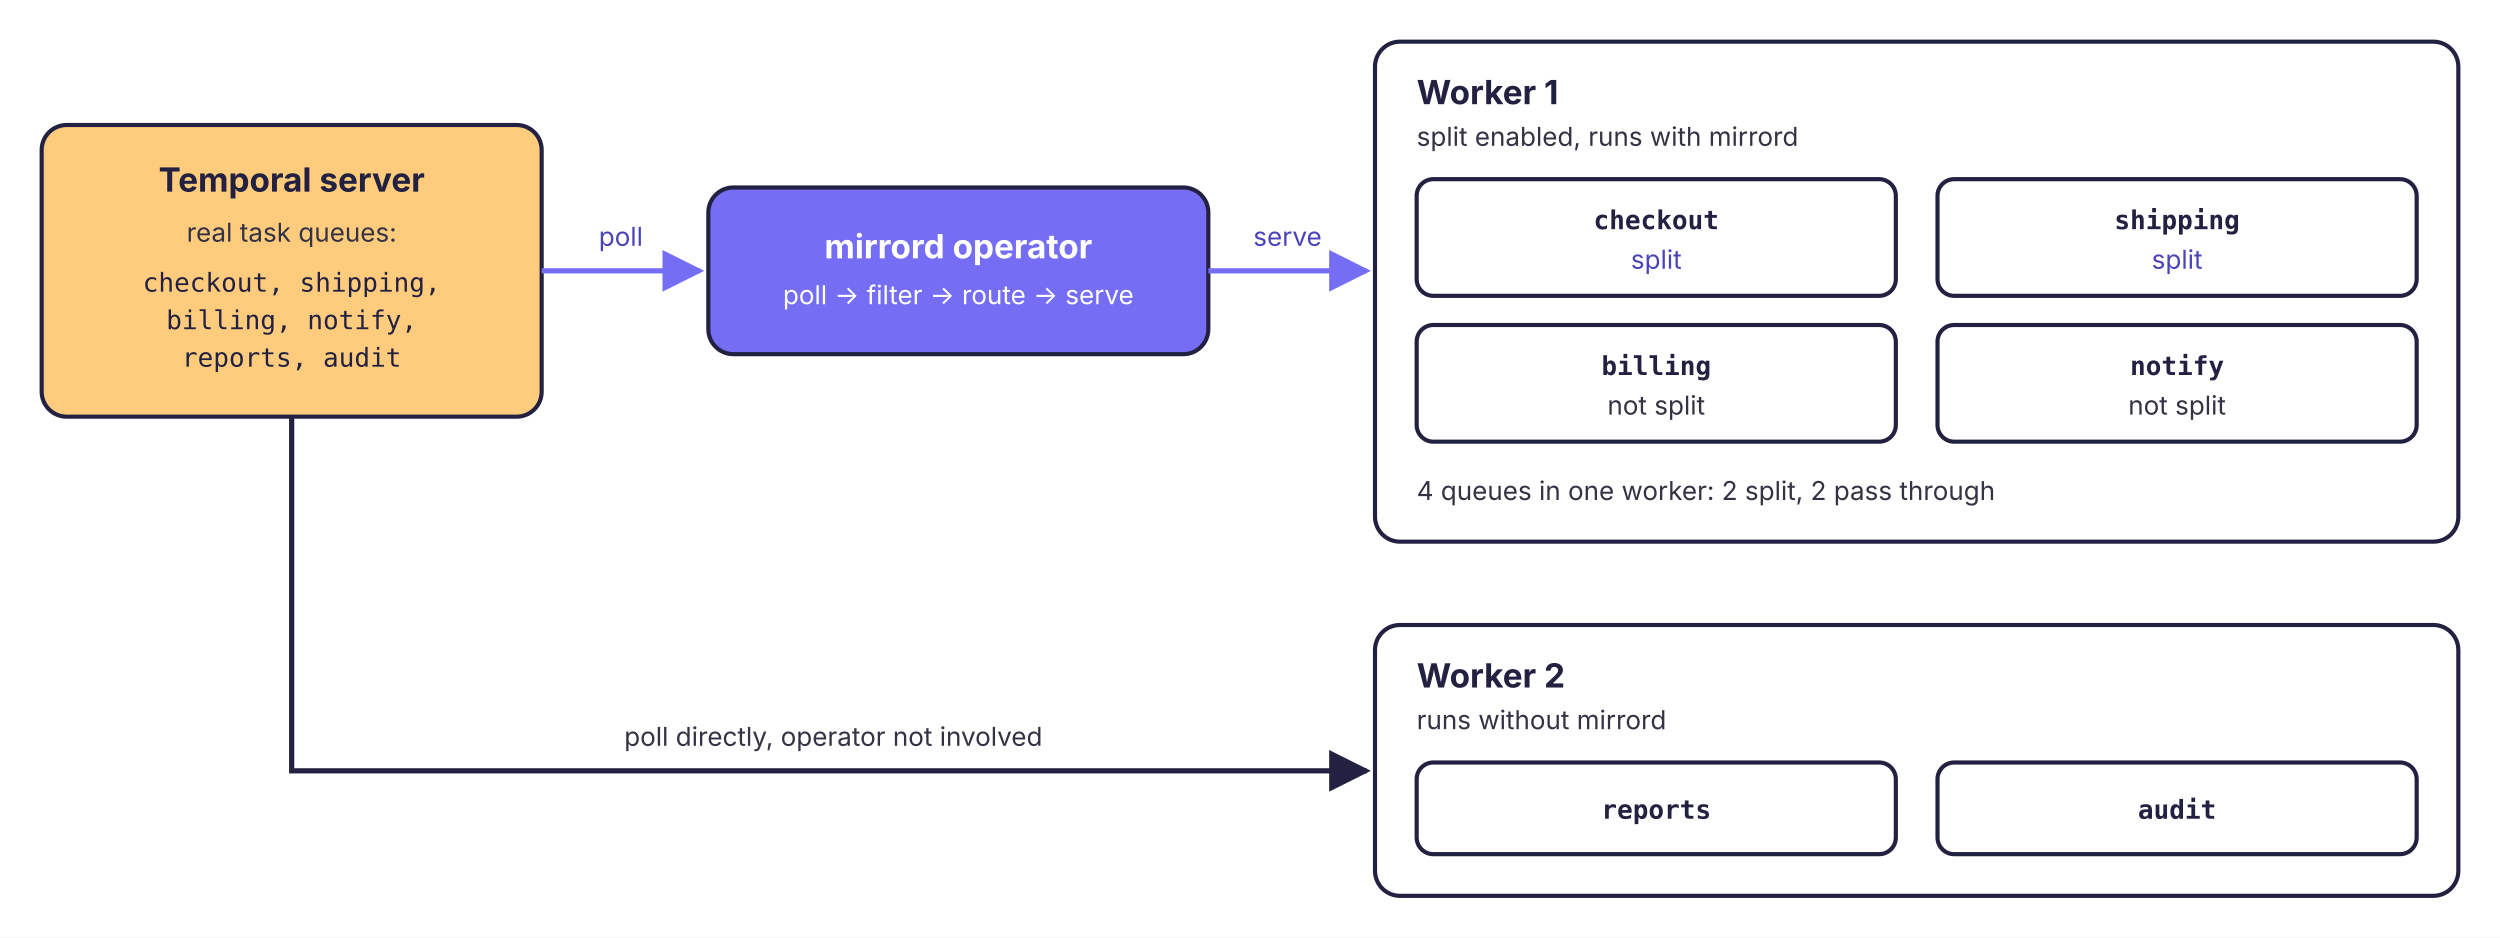
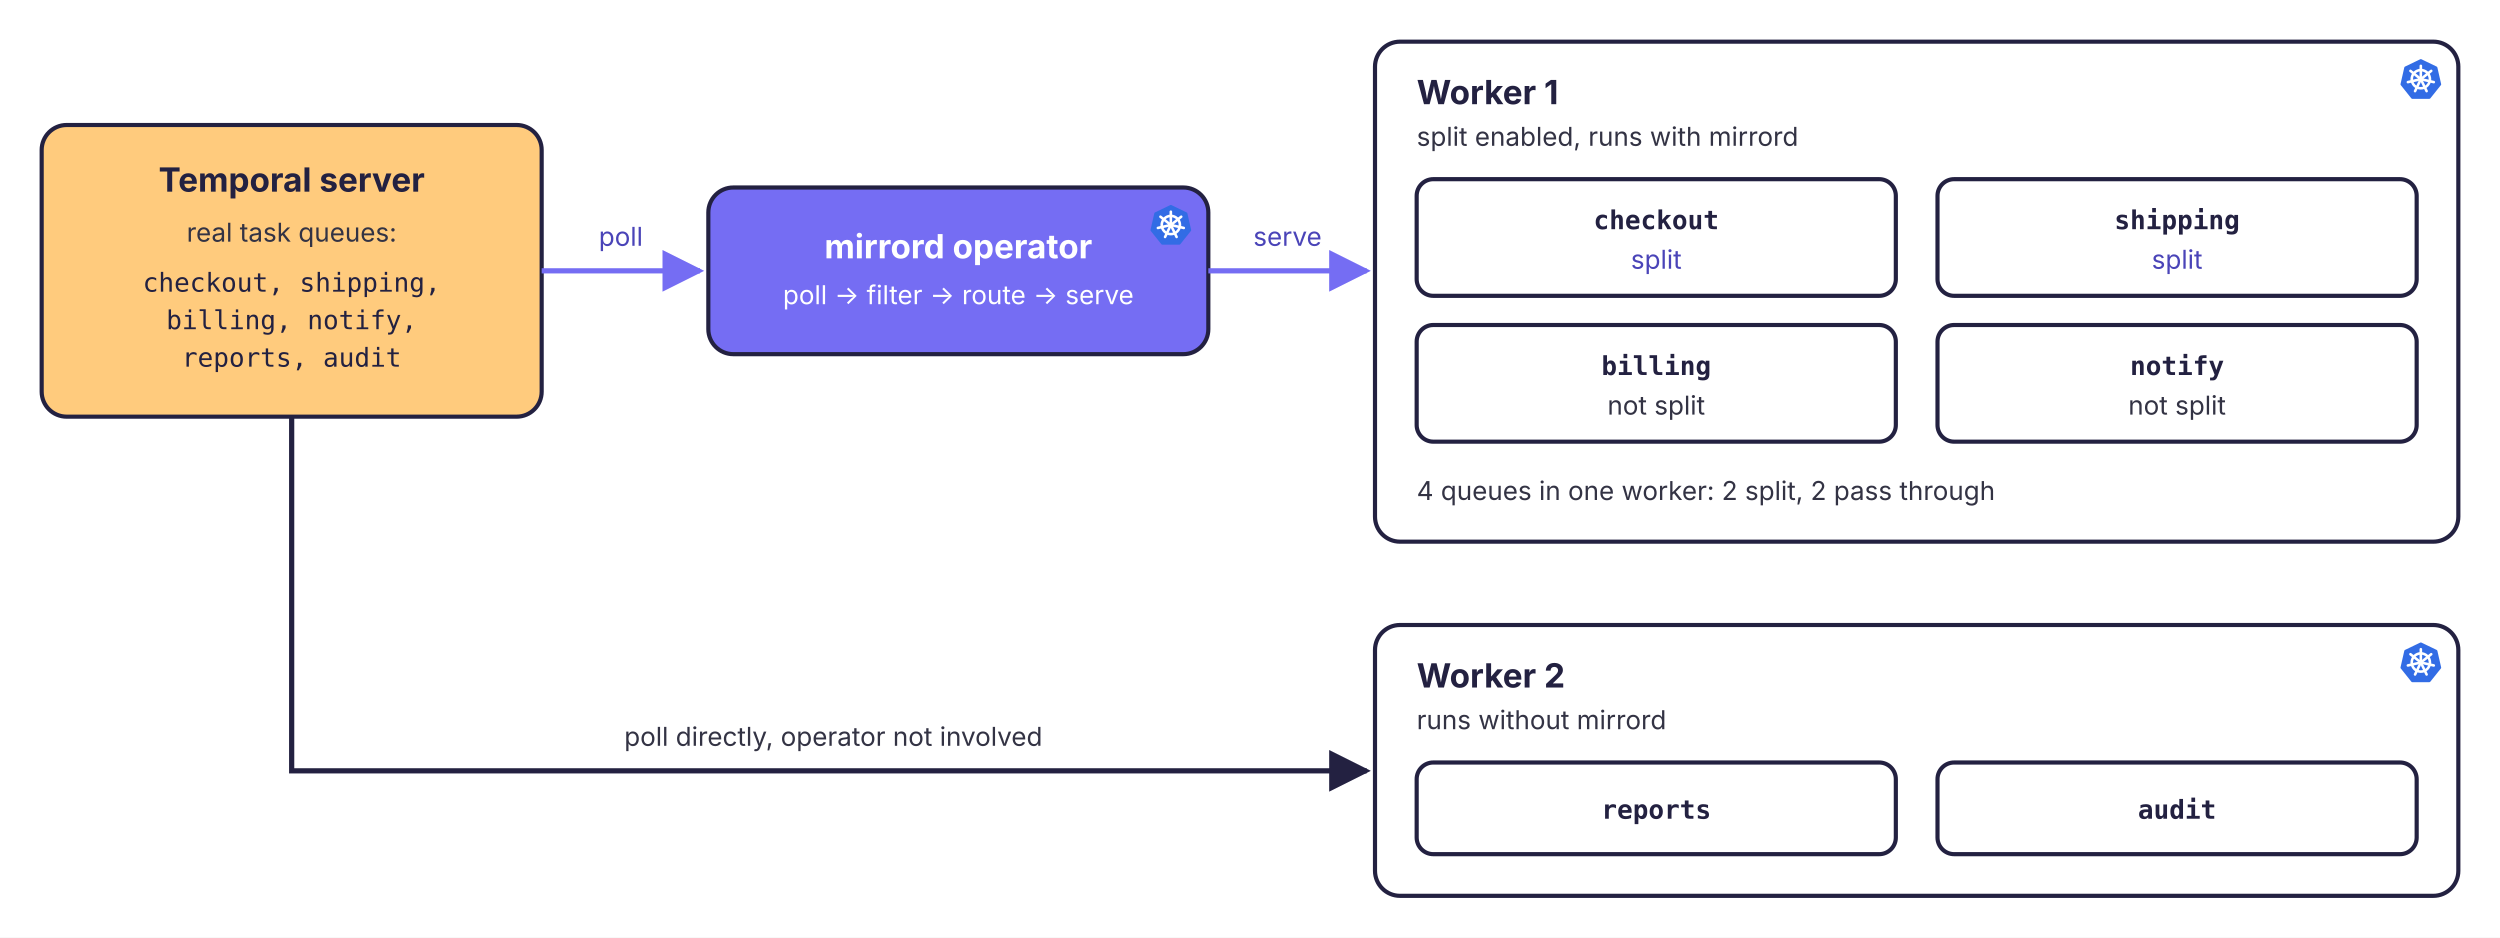
<svg xmlns="http://www.w3.org/2000/svg" viewBox="0 0 1200 450" width="1200" height="450" font-family="Inter, Helvetica, Arial, sans-serif" role="img" aria-labelledby="t d">
  <defs>
    <marker id="arrow" viewBox="0 0 10 10" refX="9" refY="5" markerWidth="8" markerHeight="8" orient="auto-start-reverse">
      <path d="M0 0 L10 5 L0 10 z" fill="#232141" />
    </marker>
    <marker id="arrow-purple" viewBox="0 0 10 10" refX="9" refY="5" markerWidth="8" markerHeight="8" orient="auto-start-reverse">
      <path d="M0 0 L10 5 L0 10 z" fill="#756DF3" />
    </marker>
+     <symbol id="k8s" viewBox="0 0 32 32">
+       <polygon points="16.00,1.60 27.73,7.25 30.62,19.94 22.51,30.11 9.49,30.11 1.38,19.94 4.27,7.25" fill="#326CE5" stroke="#326CE5" stroke-width="2" stroke-linejoin="round" />
+       <g fill="none" stroke="#ffffff" stroke-width="2" stroke-linecap="round">
+         <circle cx="16" cy="16" r="7" />
+         <line x1="16.00" y1="13.40" x2="16.00" y2="5.80" />
+         <line x1="18.03" y1="14.38" x2="23.97" y2="9.64" />
+         <line x1="18.53" y1="16.58" x2="25.94" y2="18.27" />
+         <line x1="17.13" y1="18.34" x2="20.43" y2="25.19" />
+         <line x1="14.87" y1="18.34" x2="11.57" y2="25.19" />
+         <line x1="13.47" y1="16.58" x2="6.06" y2="18.27" />
+         <line x1="13.97" y1="14.38" x2="8.03" y2="9.64" />
+       </g>
+       <circle cx="16" cy="16" r="2.4" fill="#ffffff" />
+     </symbol>
  </defs>
  <rect x="0" y="0" width="1200" height="450" fill="#ffffff" />
  <rect x="20" y="60" width="240" height="140" rx="12" fill="#FFCB7D" stroke="#232141" stroke-width="2" />
  <text x="140" y="92" font-size="16" font-weight="700" fill="#232141" text-anchor="middle">Temporal server</text>
  <text x="140" y="116" font-size="12.5" fill="#333344" text-anchor="middle">real task queues:</text>
  <text x="140" y="140" font-size="12.5" font-family="Menlo, Consolas, monospace" fill="#232141" text-anchor="middle">checkout, shipping,</text>
  <text x="140" y="158" font-size="12.5" font-family="Menlo, Consolas, monospace" fill="#232141" text-anchor="middle">billing, notify,</text>
  <text x="140" y="176" font-size="12.5" font-family="Menlo, Consolas, monospace" fill="#232141" text-anchor="middle">reports, audit</text>
  <line x1="260" y1="130" x2="336" y2="130" stroke="#756DF3" stroke-width="2.5" marker-end="url(#arrow-purple)" />
  <text x="298" y="118" font-size="12.5" fill="#4a44b8" text-anchor="middle">poll</text>
  <rect x="340" y="90" width="240" height="80" rx="12" fill="#756DF3" stroke="#232141" stroke-width="2" />
  <text x="460" y="124" font-size="16" font-weight="700" fill="#ffffff" text-anchor="middle">mirrord operator</text>
  <text x="460" y="146" font-size="12.5" fill="#ffffff" text-anchor="middle">poll → filter → route → serve</text>
  <line x1="580" y1="130" x2="656" y2="130" stroke="#756DF3" stroke-width="2.5" marker-end="url(#arrow-purple)" />
  <text x="618" y="118" font-size="12.5" fill="#4a44b8" text-anchor="middle">serve</text>
  <rect x="660" y="20" width="520" height="240" rx="12" fill="#ffffff" stroke="#232141" stroke-width="2" />
  <text x="680" y="50" font-size="16" font-weight="700" fill="#232141">Worker 1</text>
  <text x="680" y="70" font-size="12.5" fill="#333344">split enabled, runs with mirrord</text>
  <rect x="680" y="86" width="230" height="56" rx="8" fill="#ffffff" stroke="#232141" stroke-width="2" />
  <text x="795" y="110" font-size="12.5" font-weight="700" font-family="Menlo, Consolas, monospace" fill="#232141" text-anchor="middle">checkout</text>
  <text x="795" y="129" font-size="12.5" fill="#4a44b8" text-anchor="middle">split</text>
  <rect x="930" y="86" width="230" height="56" rx="8" fill="#ffffff" stroke="#232141" stroke-width="2" />
  <text x="1045" y="110" font-size="12.5" font-weight="700" font-family="Menlo, Consolas, monospace" fill="#232141" text-anchor="middle">shipping</text>
  <text x="1045" y="129" font-size="12.5" fill="#4a44b8" text-anchor="middle">split</text>
  <rect x="680" y="156" width="230" height="56" rx="8" fill="#ffffff" stroke="#232141" stroke-width="2" />
  <text x="795" y="180" font-size="12.5" font-weight="700" font-family="Menlo, Consolas, monospace" fill="#232141" text-anchor="middle">billing</text>
  <text x="795" y="199" font-size="12.5" fill="#333344" text-anchor="middle">not split</text>
  <rect x="930" y="156" width="230" height="56" rx="8" fill="#ffffff" stroke="#232141" stroke-width="2" />
  <text x="1045" y="180" font-size="12.5" font-weight="700" font-family="Menlo, Consolas, monospace" fill="#232141" text-anchor="middle">notify</text>
  <text x="1045" y="199" font-size="12.5" fill="#333344" text-anchor="middle">not split</text>
  <text x="680" y="240" font-size="12.5" fill="#333344">4 queues in one worker: 2 split, 2 pass through</text>
  <polyline points="140,200 140,370 656,370" fill="none" stroke="#232141" stroke-width="2.5" marker-end="url(#arrow)" />
  <text x="400" y="358" font-size="12.5" fill="#333344" text-anchor="middle">poll directly, operator not involved</text>
  <rect x="660" y="300" width="520" height="130" rx="12" fill="#ffffff" stroke="#232141" stroke-width="2" />
  <text x="680" y="330" font-size="16" font-weight="700" fill="#232141">Worker 2</text>
  <text x="680" y="350" font-size="12.5" fill="#333344">runs without mirrord</text>
  <rect x="680" y="366" width="230" height="44" rx="8" fill="#ffffff" stroke="#232141" stroke-width="2" />
  <text x="795" y="393" font-size="12.5" font-weight="700" font-family="Menlo, Consolas, monospace" fill="#232141" text-anchor="middle">reports</text>
  <rect x="930" y="366" width="230" height="44" rx="8" fill="#ffffff" stroke="#232141" stroke-width="2" />
  <text x="1045" y="393" font-size="12.5" font-weight="700" font-family="Menlo, Consolas, monospace" fill="#232141" text-anchor="middle">audit</text>
+   <use href="#k8s" x="552" y="98" width="20" height="20" />
+   <use href="#k8s" x="1152" y="28" width="20" height="20" />
+   <use href="#k8s" x="1152" y="308" width="20" height="20" />
</svg>
